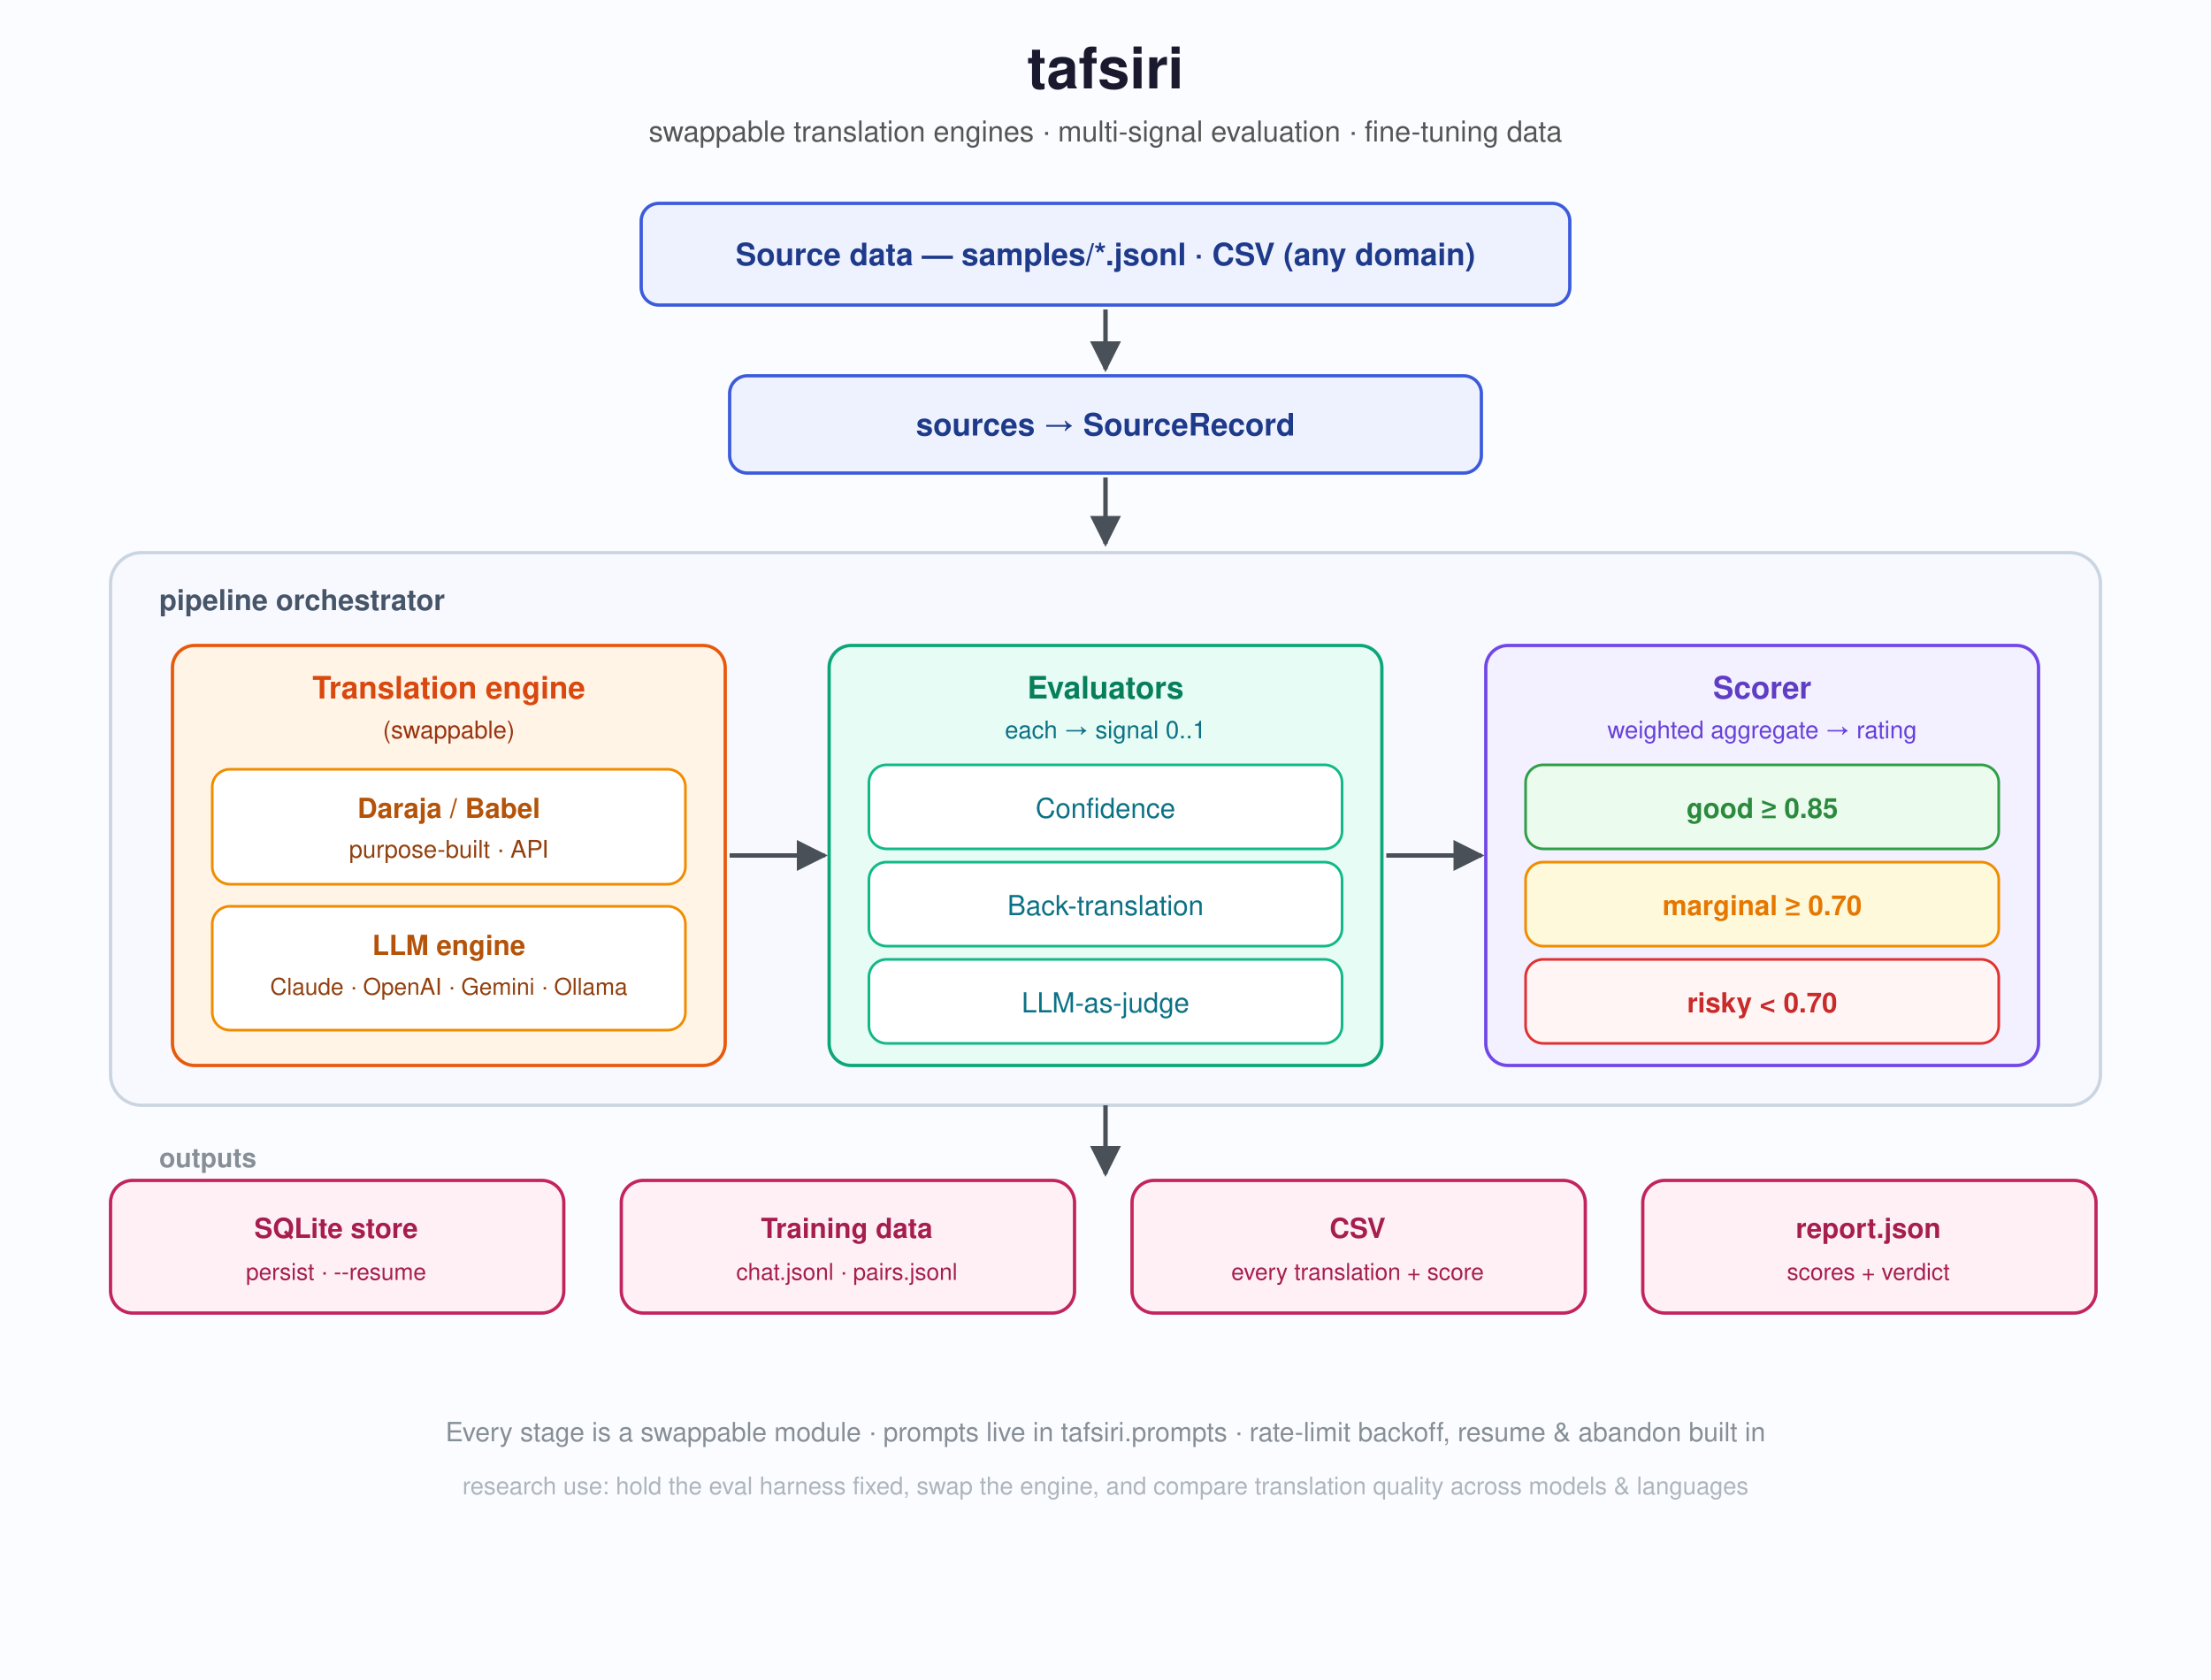
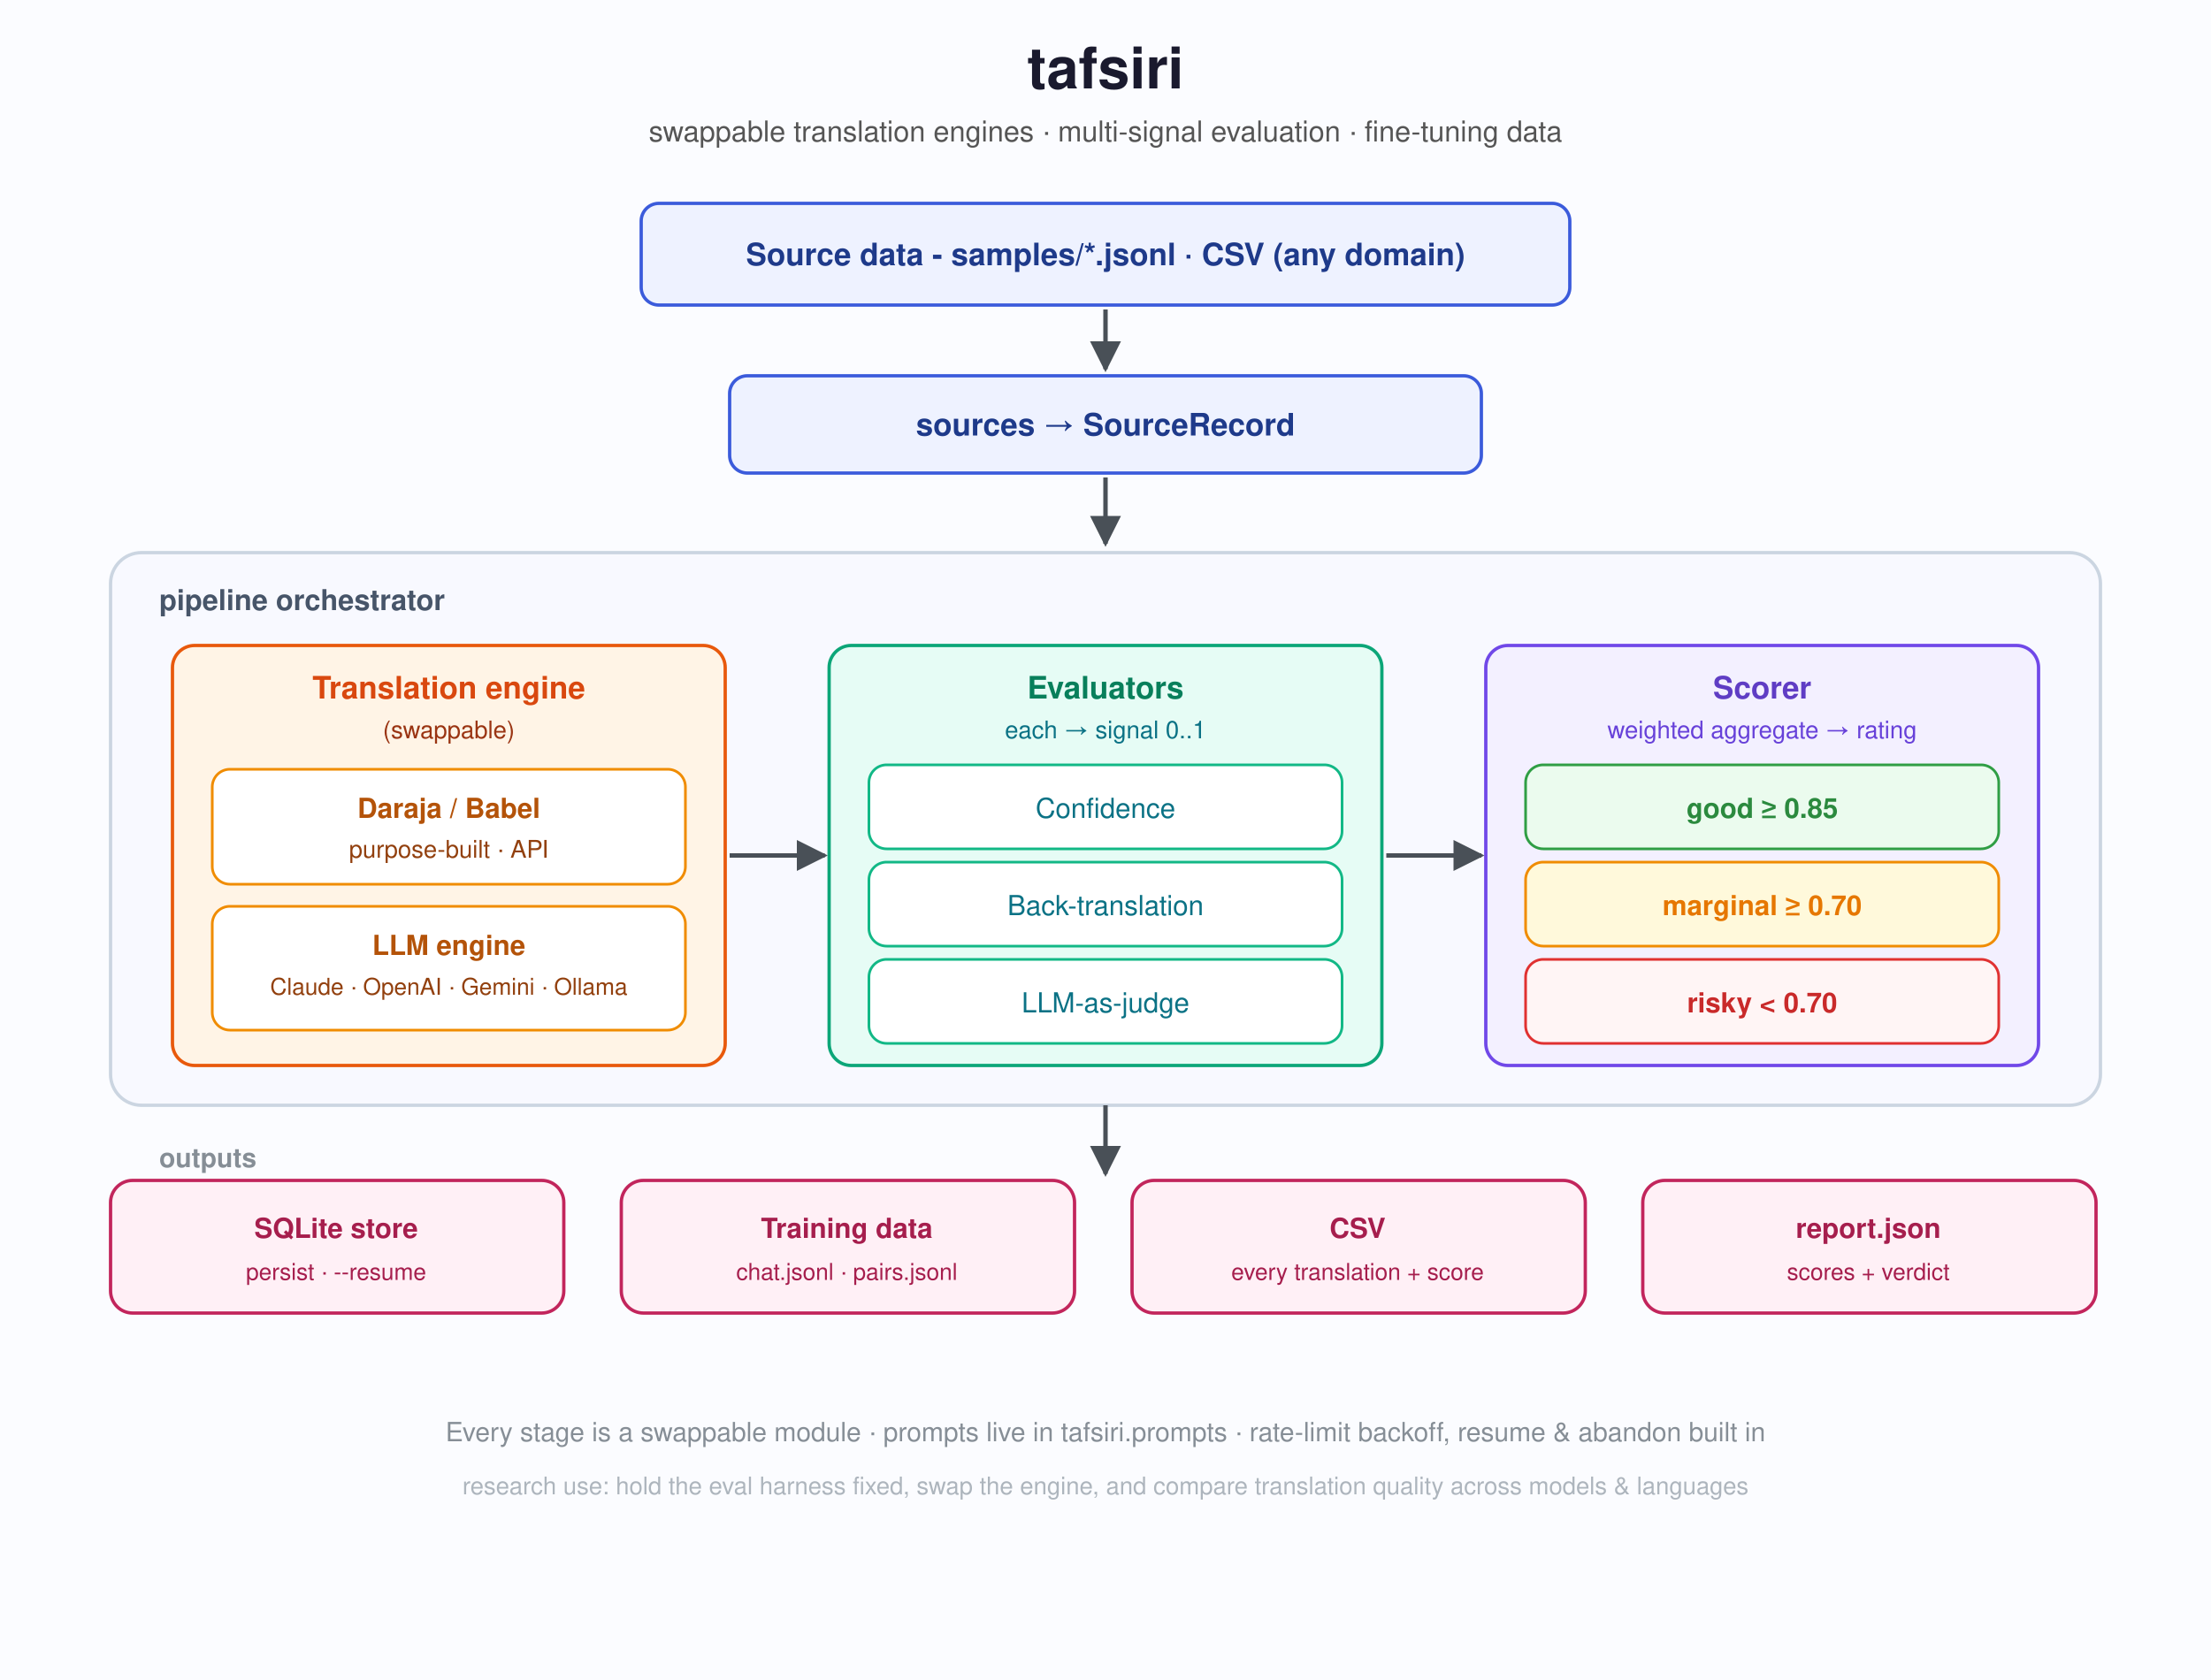
<svg xmlns="http://www.w3.org/2000/svg" viewBox="0 0 1000 760" font-family="Segoe UI, Helvetica, Arial, sans-serif">
  <defs>
    <marker id="arrow" viewBox="0 0 10 10" refX="9" refY="5" markerWidth="7" markerHeight="7" orient="auto-start-reverse">
      <path d="M0,0 L10,5 L0,10 z" fill="#495057" />
    </marker>
  </defs>
  <rect x="0" y="0" width="1000" height="760" fill="#fbfcff" />
  <text x="500" y="40" text-anchor="middle" font-size="26" font-weight="700" fill="#1a1a2e">tafsiri</text>
  <text x="500" y="64" text-anchor="middle" font-size="13" fill="#555">swappable translation engines · multi-signal evaluation · fine-tuning data</text>
  <rect x="290" y="92" width="420" height="46" rx="8" fill="#eef2ff" stroke="#3b5bdb" stroke-width="1.5" />
-   <text x="500" y="120" text-anchor="middle" font-size="14" font-weight="600" fill="#1e3a8a">Source data — samples/*.jsonl · CSV (any domain)</text>
+   <text x="500" y="120" text-anchor="middle" font-size="14" font-weight="600" fill="#1e3a8a">Source data - samples/*.jsonl · CSV (any domain)</text>
  <line x1="500" y1="140" x2="500" y2="167" stroke="#495057" stroke-width="2" marker-end="url(#arrow)" />
  <rect x="330" y="170" width="340" height="44" rx="8" fill="#eef2ff" stroke="#3b5bdb" stroke-width="1.5" />
  <text x="500" y="197" text-anchor="middle" font-size="14" font-weight="600" fill="#1e3a8a">sources → SourceRecord</text>
  <line x1="500" y1="216" x2="500" y2="246" stroke="#495057" stroke-width="2" marker-end="url(#arrow)" />
  <rect x="50" y="250" width="900" height="250" rx="14" fill="#f8f9ff" stroke="#cbd5e1" stroke-width="1.5" />
  <text x="72" y="276" font-size="13" font-weight="700" fill="#475569">pipeline orchestrator</text>
  <rect x="78" y="292" width="250" height="190" rx="10" fill="#fff4e6" stroke="#e8590c" stroke-width="1.5" />
  <text x="203" y="316" text-anchor="middle" font-size="14" font-weight="700" fill="#d9480f">Translation engine</text>
  <text x="203" y="334" text-anchor="middle" font-size="11" fill="#9a3412">(swappable)</text>
  <rect x="96" y="348" width="214" height="52" rx="8" fill="#ffffff" stroke="#f08c00" stroke-width="1.2" />
  <text x="203" y="370" text-anchor="middle" font-size="12.5" font-weight="600" fill="#b45309">Daraja / Babel</text>
  <text x="203" y="388" text-anchor="middle" font-size="11" fill="#92400e">purpose-built · API</text>
  <rect x="96" y="410" width="214" height="56" rx="8" fill="#ffffff" stroke="#f08c00" stroke-width="1.2" />
  <text x="203" y="432" text-anchor="middle" font-size="12.5" font-weight="600" fill="#b45309">LLM engine</text>
  <text x="203" y="450" text-anchor="middle" font-size="10.5" fill="#92400e">Claude · OpenAI · Gemini · Ollama</text>
  <line x1="330" y1="387" x2="373" y2="387" stroke="#495057" stroke-width="2" marker-end="url(#arrow)" />
  <rect x="375" y="292" width="250" height="190" rx="10" fill="#e6fcf5" stroke="#0ca678" stroke-width="1.5" />
  <text x="500" y="316" text-anchor="middle" font-size="14" font-weight="700" fill="#087f5b">Evaluators</text>
  <text x="500" y="334" text-anchor="middle" font-size="11" fill="#0b7285">each → signal 0..1</text>
  <rect x="393" y="346" width="214" height="38" rx="8" fill="#ffffff" stroke="#12b886" stroke-width="1.2" />
  <text x="500" y="370" text-anchor="middle" font-size="12.5" fill="#0b7285">Confidence</text>
  <rect x="393" y="390" width="214" height="38" rx="8" fill="#ffffff" stroke="#12b886" stroke-width="1.2" />
  <text x="500" y="414" text-anchor="middle" font-size="12.5" fill="#0b7285">Back-translation</text>
  <rect x="393" y="434" width="214" height="38" rx="8" fill="#ffffff" stroke="#12b886" stroke-width="1.2" />
  <text x="500" y="458" text-anchor="middle" font-size="12.5" fill="#0b7285">LLM-as-judge</text>
  <line x1="627" y1="387" x2="670" y2="387" stroke="#495057" stroke-width="2" marker-end="url(#arrow)" />
  <rect x="672" y="292" width="250" height="190" rx="10" fill="#f3f0ff" stroke="#7048e8" stroke-width="1.5" />
  <text x="797" y="316" text-anchor="middle" font-size="14" font-weight="700" fill="#5f3dc4">Scorer</text>
  <text x="797" y="334" text-anchor="middle" font-size="11" fill="#6741d9">weighted aggregate → rating</text>
  <rect x="690" y="346" width="214" height="38" rx="8" fill="#ebfbee" stroke="#2f9e44" stroke-width="1.2" />
  <text x="797" y="370" text-anchor="middle" font-size="12.5" font-weight="600" fill="#2b8a3e">good ≥ 0.85</text>
  <rect x="690" y="390" width="214" height="38" rx="8" fill="#fff9db" stroke="#f08c00" stroke-width="1.2" />
  <text x="797" y="414" text-anchor="middle" font-size="12.5" font-weight="600" fill="#e67700">marginal ≥ 0.70</text>
  <rect x="690" y="434" width="214" height="38" rx="8" fill="#fff5f5" stroke="#e03131" stroke-width="1.2" />
  <text x="797" y="458" text-anchor="middle" font-size="12.5" font-weight="600" fill="#c92a2a">risky &lt; 0.70</text>
  <line x1="500" y1="500" x2="500" y2="531" stroke="#495057" stroke-width="2" marker-end="url(#arrow)" />
  <text x="72" y="528" font-size="12" font-weight="700" fill="#868e96">outputs</text>
  <rect x="50" y="534" width="205" height="60" rx="10" fill="#fff0f6" stroke="#c2255c" stroke-width="1.5" />
  <text x="152" y="560" text-anchor="middle" font-size="12.5" font-weight="600" fill="#a61e4d">SQLite store</text>
  <text x="152" y="579" text-anchor="middle" font-size="10.5" fill="#a61e4d">persist · --resume</text>
  <rect x="281" y="534" width="205" height="60" rx="10" fill="#fff0f6" stroke="#c2255c" stroke-width="1.5" />
  <text x="383" y="560" text-anchor="middle" font-size="12.5" font-weight="600" fill="#a61e4d">Training data</text>
  <text x="383" y="579" text-anchor="middle" font-size="10.5" fill="#a61e4d">chat.jsonl · pairs.jsonl</text>
  <rect x="512" y="534" width="205" height="60" rx="10" fill="#fff0f6" stroke="#c2255c" stroke-width="1.5" />
  <text x="614" y="560" text-anchor="middle" font-size="12.5" font-weight="600" fill="#a61e4d">CSV</text>
  <text x="614" y="579" text-anchor="middle" font-size="10.5" fill="#a61e4d">every translation + score</text>
  <rect x="743" y="534" width="205" height="60" rx="10" fill="#fff0f6" stroke="#c2255c" stroke-width="1.5" />
  <text x="845" y="560" text-anchor="middle" font-size="12.5" font-weight="600" fill="#a61e4d">report.json</text>
  <text x="845" y="579" text-anchor="middle" font-size="10.5" fill="#a61e4d">scores + verdict</text>
  <text x="500" y="652" text-anchor="middle" font-size="12" fill="#868e96">Every stage is a swappable module · prompts live in tafsiri.prompts · rate-limit backoff, resume &amp; abandon built in</text>
  <text x="500" y="676" text-anchor="middle" font-size="11" fill="#adb5bd">research use: hold the eval harness fixed, swap the engine, and compare translation quality across models &amp; languages</text>
</svg>
